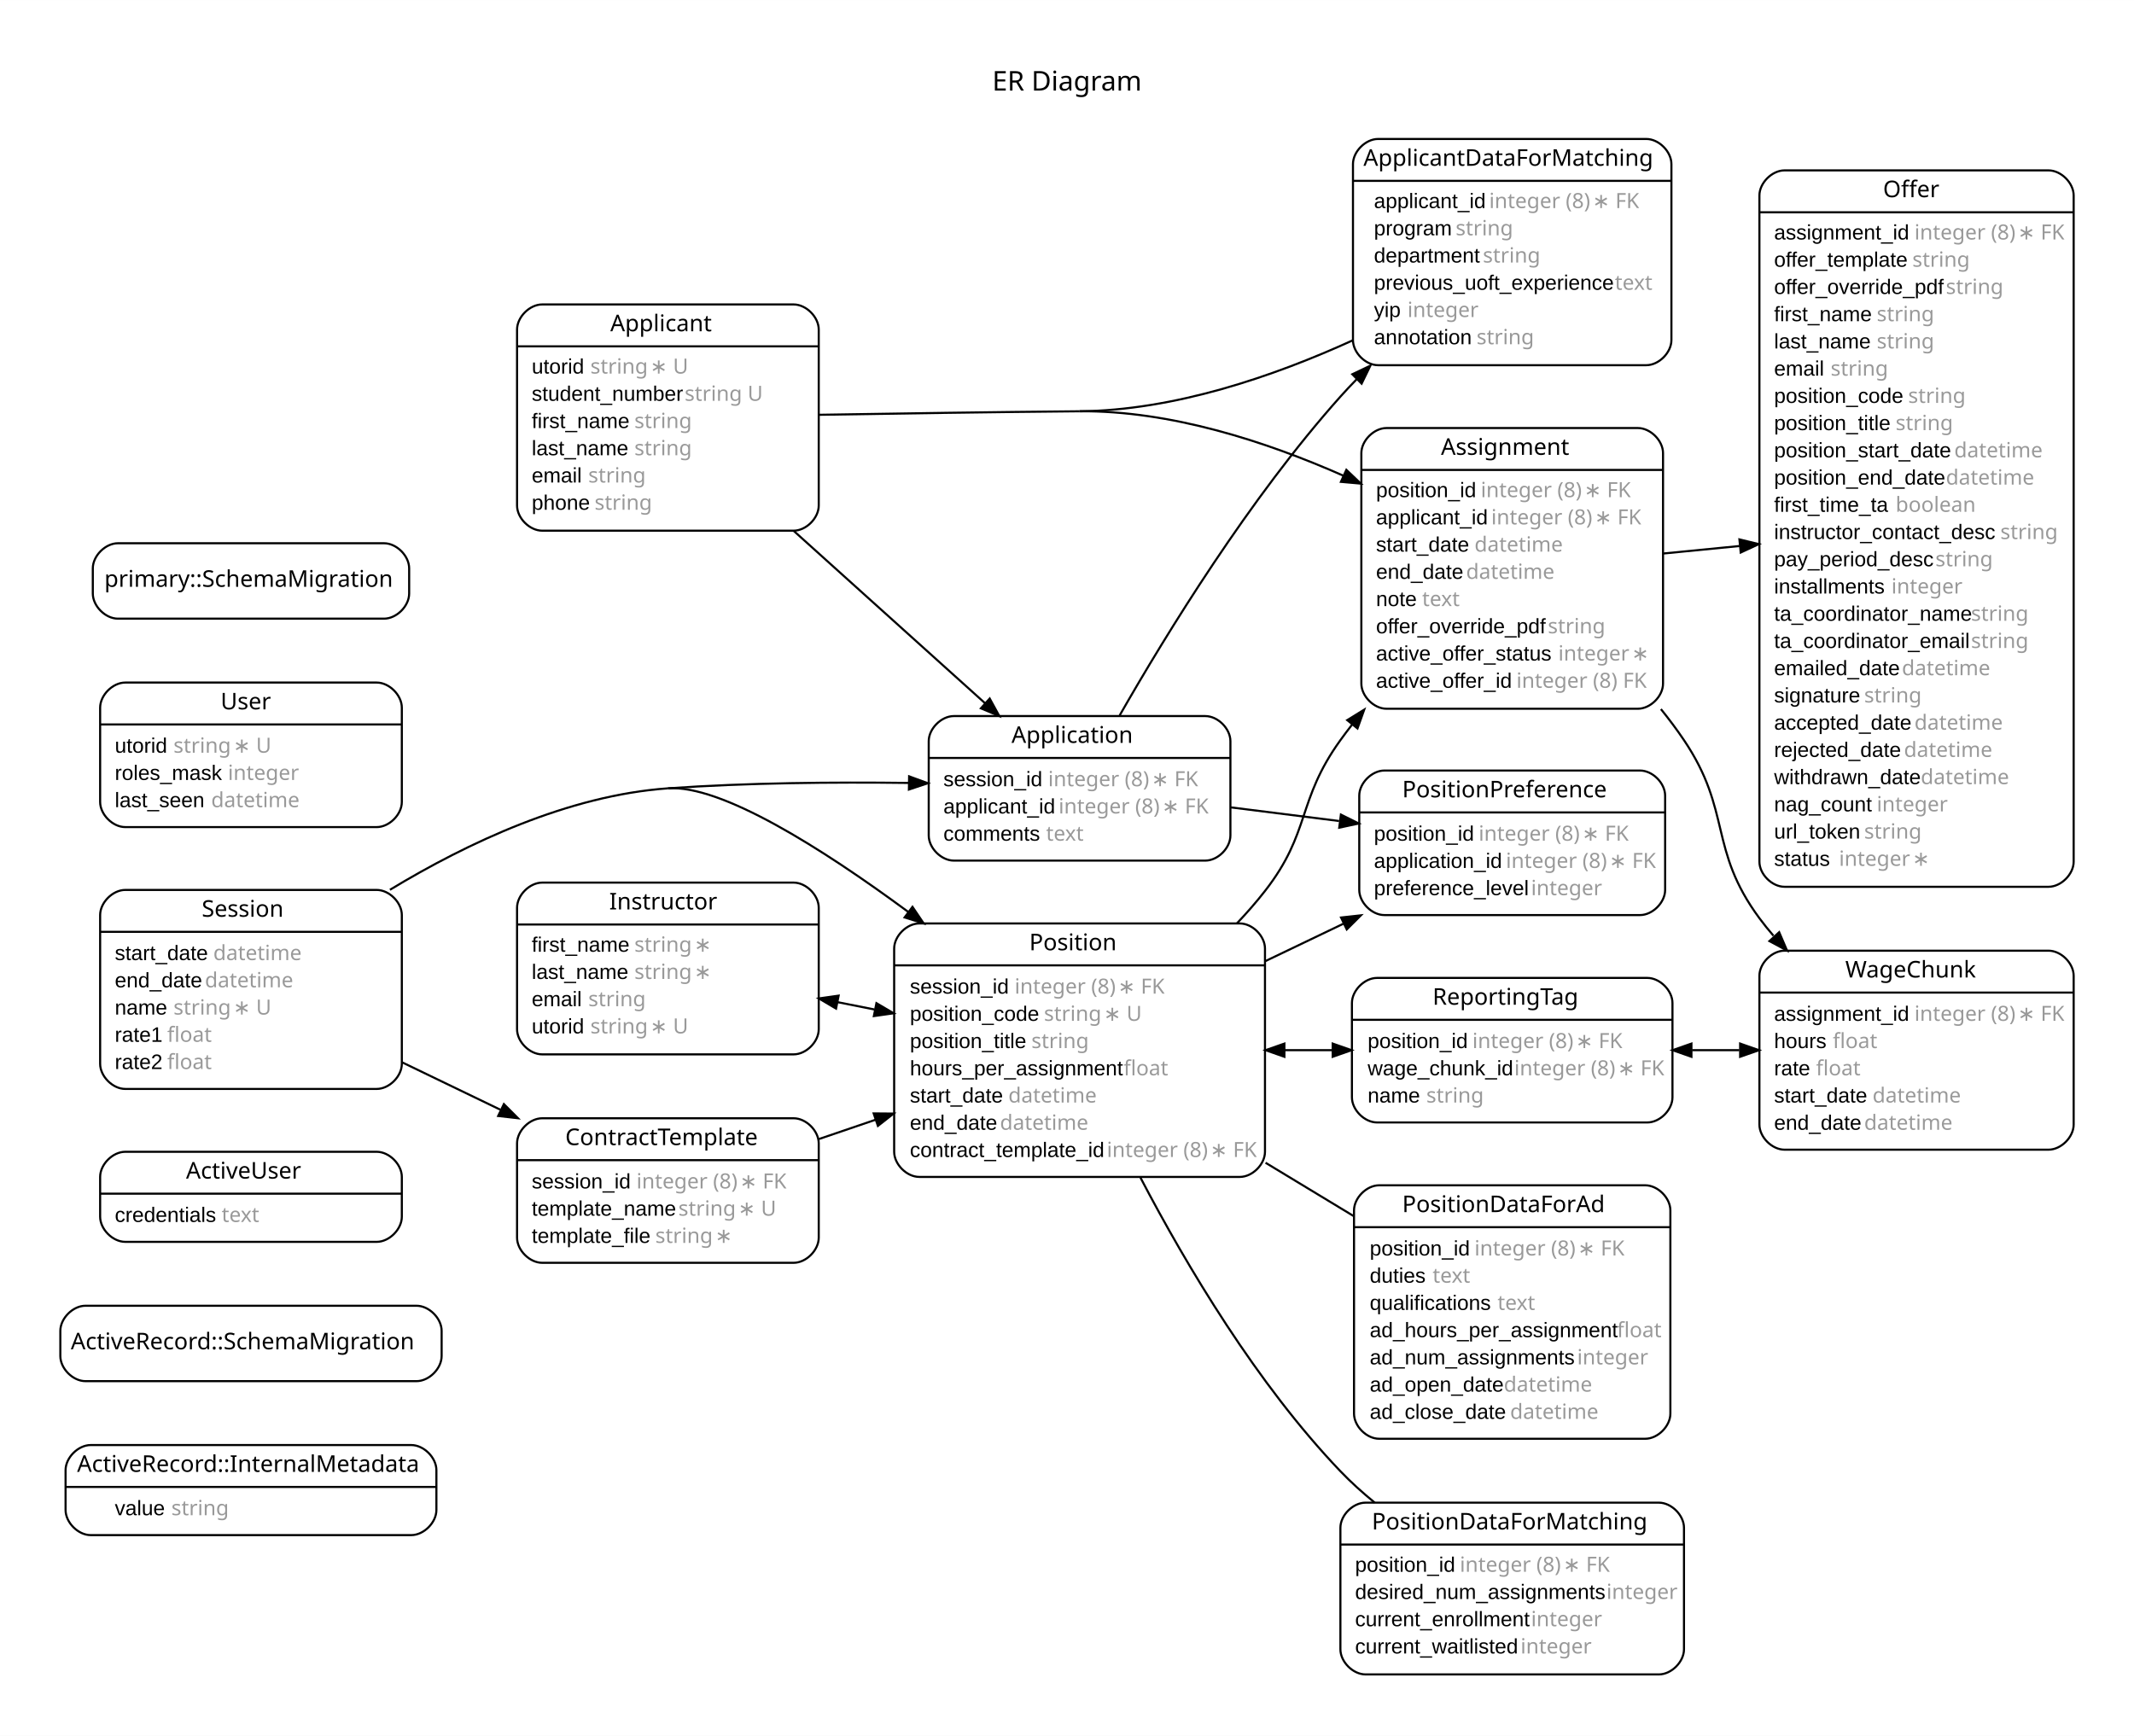
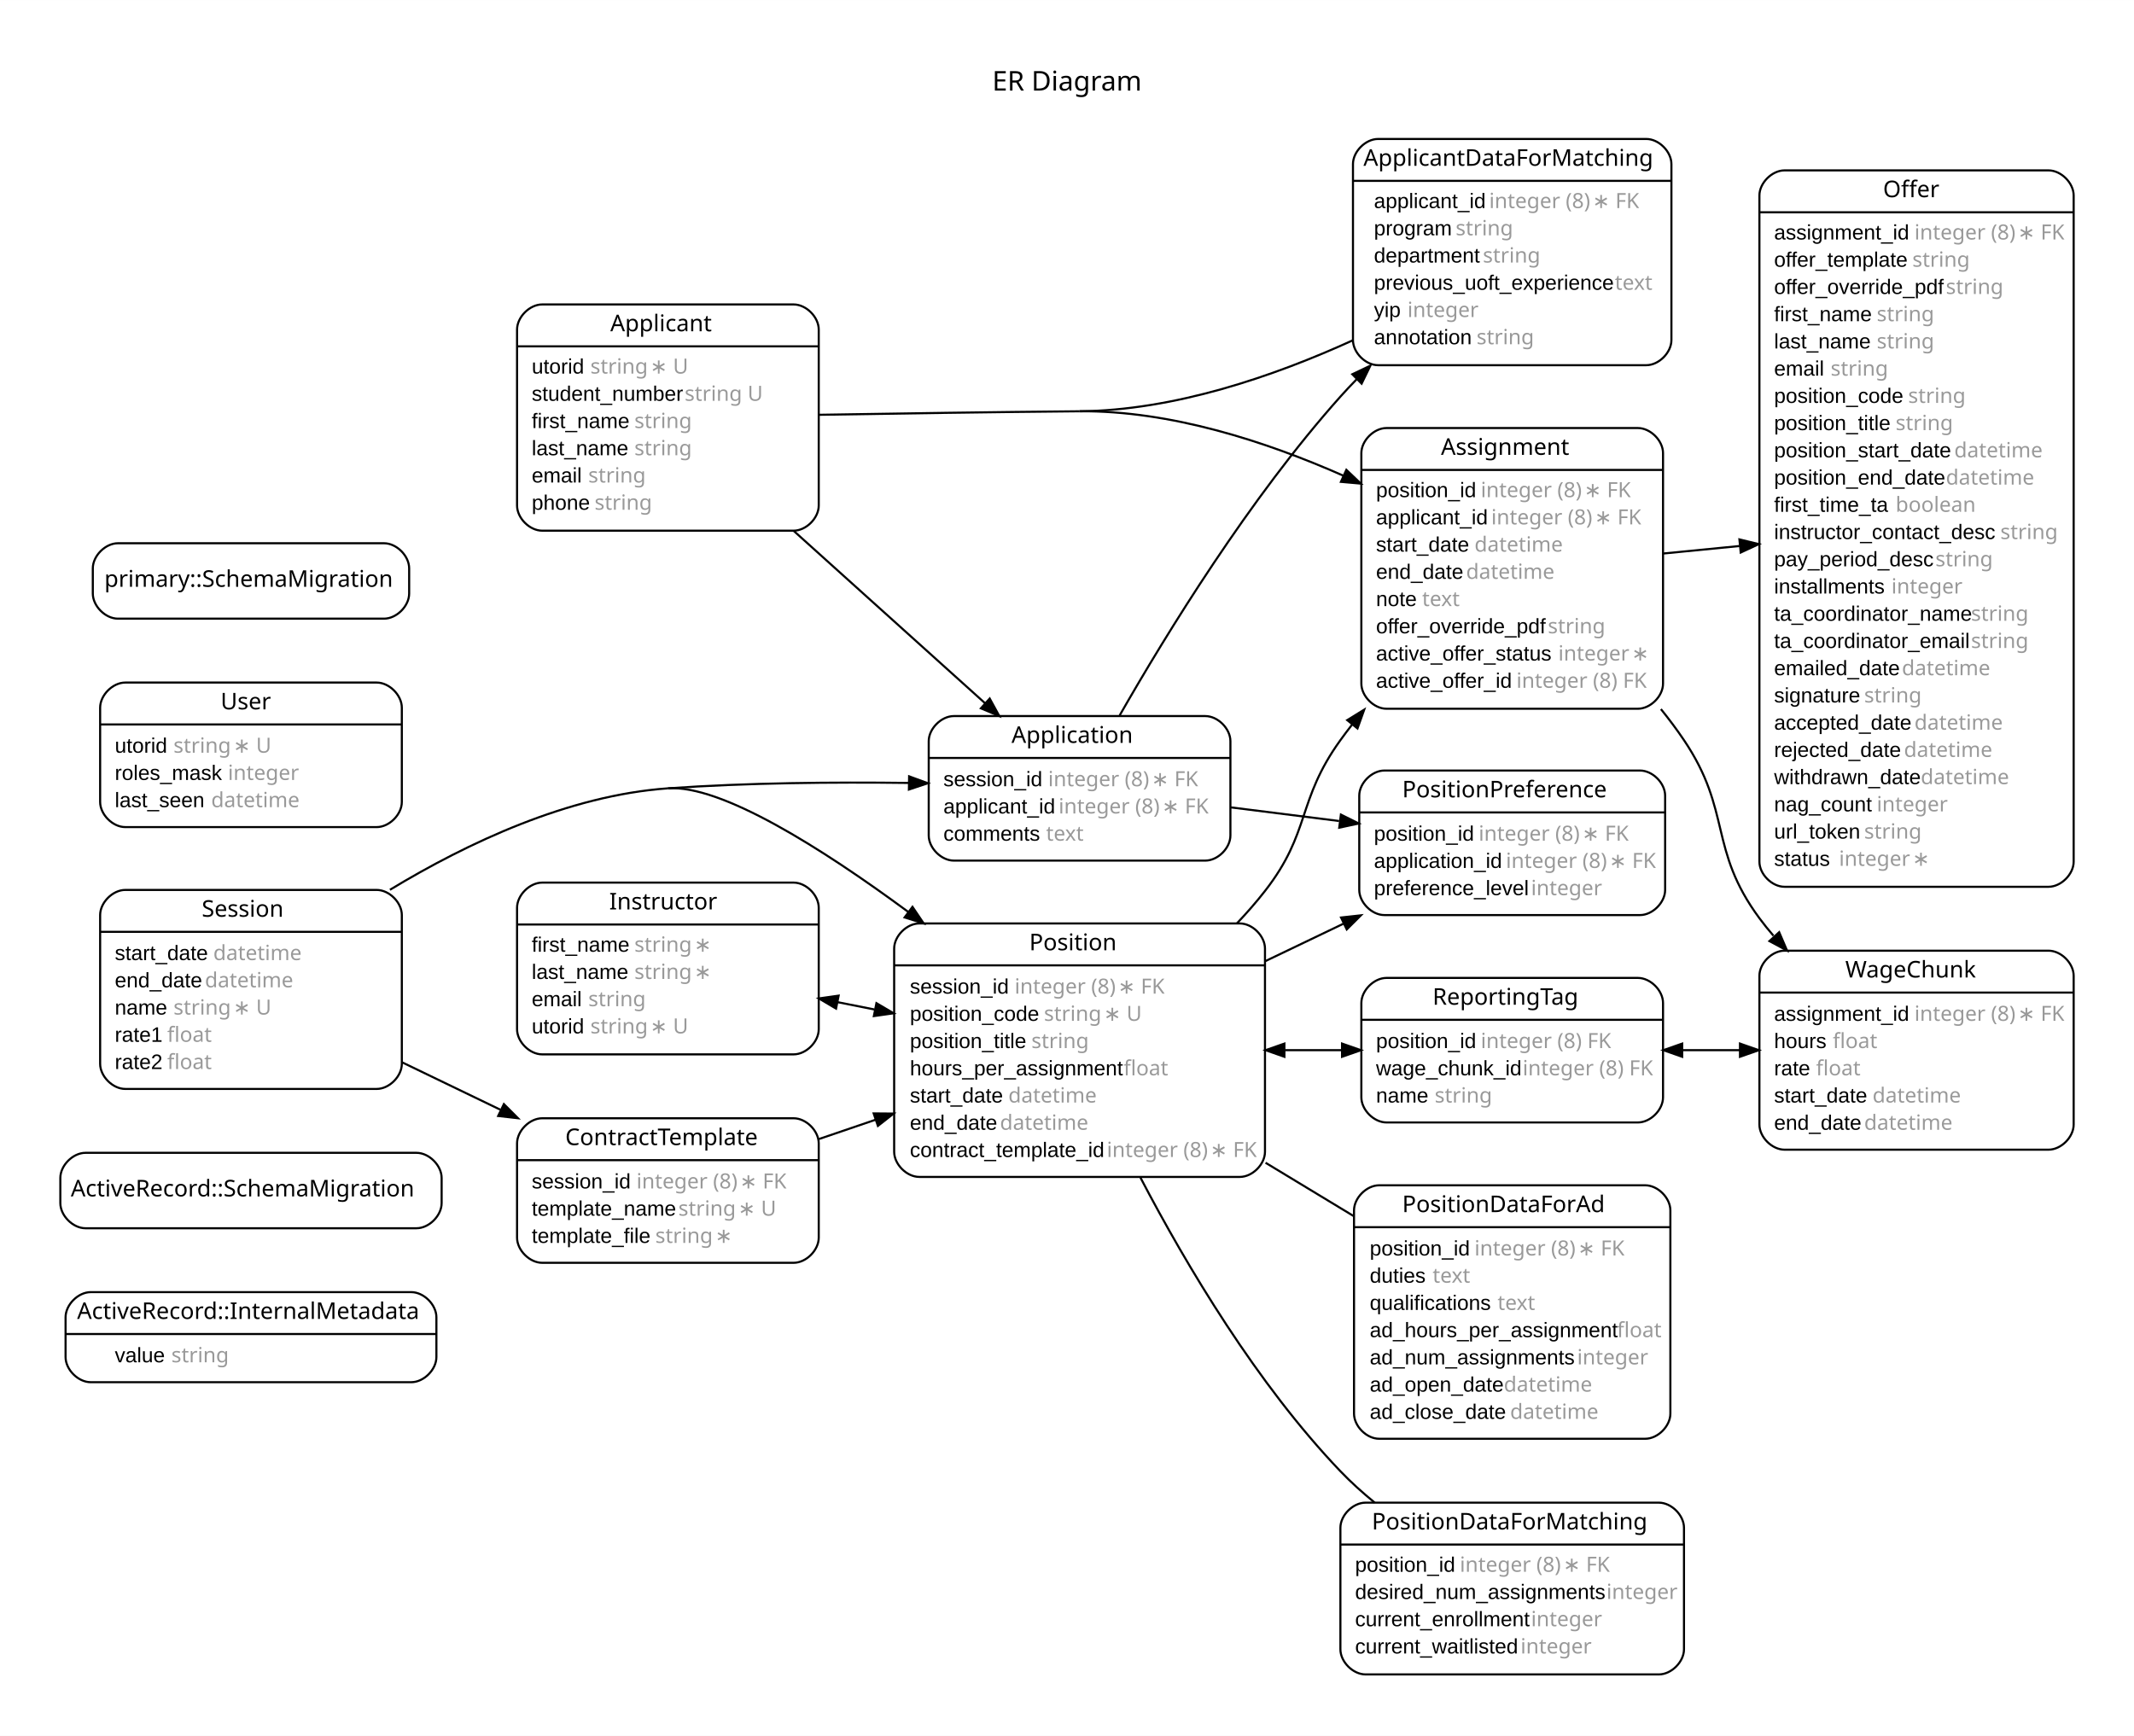
<svg xmlns="http://www.w3.org/2000/svg" width="1019pt" height="829pt" viewBox="0.00 0.00 1018.60 828.60">
  <g id="graph0" class="graph" transform="scale(1 1) rotate(0) translate(28.8 799.8)">
    <polygon fill="#ffffff" stroke="transparent" points="-28.8,28.8 -28.8,-799.8 989.8,-799.8 989.8,28.8 -28.8,28.8" />
    <text text-anchor="middle" x="480.5" y="-756.6" font-family="Arial Bold" font-size="13.00" fill="#000000">ER Diagram</text>
    <g id="node1" class="node">
-       <path fill="none" stroke="#000000" d="M14.5,-67C14.5,-67 167.5,-67 167.5,-67 173.5,-67 179.5,-73 179.5,-79 179.5,-79 179.5,-98 179.5,-98 179.5,-104 173.5,-110 167.5,-110 167.5,-110 14.5,-110 14.5,-110 8.5,-110 2.5,-104 2.5,-98 2.5,-98 2.5,-79 2.5,-79 2.5,-73 8.5,-67 14.5,-67" />
-       <text text-anchor="start" x="8" y="-97.2" font-family="Arial Bold" font-size="11.00" fill="#000000">ActiveRecord::InternalMetadata</text>
-       <polyline fill="none" stroke="#000000" points="2.5,-90 179.5,-90 " />
-       <text text-anchor="start" x="26" y="-76.5" font-family="Arial" font-size="10.00" fill="#000000">value </text>
-       <text text-anchor="start" x="53" y="-76.5" font-family="Arial Italic" font-size="10.00" fill="#999999">string</text>
+       <path fill="none" stroke="#000000" d="M14.5,-140C14.5,-140 167.5,-140 167.5,-140 173.5,-140 179.5,-146 179.5,-152 179.5,-152 179.5,-171 179.5,-171 179.5,-177 173.5,-183 167.5,-183 167.5,-183 14.5,-183 14.5,-183 8.5,-183 2.5,-177 2.5,-171 2.5,-171 2.5,-152 2.5,-152 2.5,-146 8.5,-140 14.5,-140" />
+       <text text-anchor="start" x="8" y="-170.2" font-family="Arial Bold" font-size="11.00" fill="#000000">ActiveRecord::InternalMetadata</text>
+       <polyline fill="none" stroke="#000000" points="2.5,-163 179.5,-163 " />
+       <text text-anchor="start" x="26" y="-149.5" font-family="Arial" font-size="10.00" fill="#000000">value </text>
+       <text text-anchor="start" x="53" y="-149.5" font-family="Arial Italic" font-size="10.00" fill="#999999">string</text>
    </g>
    <g id="node2" class="node">
-       <path fill="none" stroke="#000000" d="M12,-140.5C12,-140.5 170,-140.5 170,-140.5 176,-140.5 182,-146.5 182,-152.5 182,-152.5 182,-164.5 182,-164.5 182,-170.5 176,-176.5 170,-176.5 170,-176.5 12,-176.5 12,-176.5 6,-176.5 0,-170.5 0,-164.5 0,-164.5 0,-152.5 0,-152.5 0,-146.5 6,-140.5 12,-140.5" />
-       <text text-anchor="start" x="5" y="-155.7" font-family="Arial Bold" font-size="11.00" fill="#000000">ActiveRecord::SchemaMigration</text>
+       <path fill="none" stroke="#000000" d="M12,-213.5C12,-213.5 170,-213.5 170,-213.5 176,-213.5 182,-219.5 182,-225.5 182,-225.5 182,-237.5 182,-237.5 182,-243.5 176,-249.5 170,-249.5 170,-249.5 12,-249.5 12,-249.5 6,-249.5 0,-243.5 0,-237.5 0,-237.5 0,-225.5 0,-225.5 0,-219.5 6,-213.5 12,-213.5" />
+       <text text-anchor="start" x="5" y="-228.7" font-family="Arial Bold" font-size="11.00" fill="#000000">ActiveRecord::SchemaMigration</text>
    </g>
    <g id="node3" class="node">
-       <path fill="none" stroke="#000000" d="M31,-207C31,-207 151,-207 151,-207 157,-207 163,-213 163,-219 163,-219 163,-238 163,-238 163,-244 157,-250 151,-250 151,-250 31,-250 31,-250 25,-250 19,-244 19,-238 19,-238 19,-219 19,-219 19,-213 25,-207 31,-207" />
-       <text text-anchor="start" x="60" y="-237.2" font-family="Arial Bold" font-size="11.00" fill="#000000">ActiveUser</text>
-       <polyline fill="none" stroke="#000000" points="19,-230 163,-230 " />
-       <text text-anchor="start" x="26" y="-216.5" font-family="Arial" font-size="10.00" fill="#000000">credentials </text>
-       <text text-anchor="start" x="77" y="-216.5" font-family="Arial Italic" font-size="10.00" fill="#999999">text</text>
-     </g>
-     <g id="node4" class="node">
      <path fill="none" stroke="#000000" d="M230,-546.5C230,-546.5 350,-546.5 350,-546.5 356,-546.5 362,-552.5 362,-558.5 362,-558.5 362,-642.5 362,-642.5 362,-648.5 356,-654.5 350,-654.5 350,-654.5 230,-654.5 230,-654.5 224,-654.5 218,-648.5 218,-642.5 218,-642.5 218,-558.5 218,-558.5 218,-552.5 224,-546.5 230,-546.5" />
      <text text-anchor="start" x="262.5" y="-641.7" font-family="Arial Bold" font-size="11.00" fill="#000000">Applicant</text>
      <polyline fill="none" stroke="#000000" points="218,-634.5 362,-634.5 " />
      <text text-anchor="start" x="225" y="-621.5" font-family="Arial" font-size="10.00" fill="#000000">utorid </text>
      <text text-anchor="start" x="253" y="-621.5" font-family="Arial Italic" font-size="10.00" fill="#999999">string ∗ U</text>
      <text text-anchor="start" x="225" y="-608.5" font-family="Arial" font-size="10.00" fill="#000000">student_number </text>
      <text text-anchor="start" x="298" y="-608.5" font-family="Arial Italic" font-size="10.00" fill="#999999">string U</text>
      <text text-anchor="start" x="225" y="-595.5" font-family="Arial" font-size="10.00" fill="#000000">first_name </text>
      <text text-anchor="start" x="274" y="-595.5" font-family="Arial Italic" font-size="10.00" fill="#999999">string</text>
      <text text-anchor="start" x="225" y="-582.5" font-family="Arial" font-size="10.00" fill="#000000">last_name </text>
      <text text-anchor="start" x="274" y="-582.5" font-family="Arial Italic" font-size="10.00" fill="#999999">string</text>
      <text text-anchor="start" x="225" y="-569.5" font-family="Arial" font-size="10.00" fill="#000000">email </text>
      <text text-anchor="start" x="252" y="-569.5" font-family="Arial Italic" font-size="10.00" fill="#999999">string</text>
      <text text-anchor="start" x="225" y="-556.5" font-family="Arial" font-size="10.00" fill="#000000">phone </text>
      <text text-anchor="start" x="255" y="-556.5" font-family="Arial Italic" font-size="10.00" fill="#999999">string</text>
    </g>
-     <g id="node5" class="node">
+     <g id="node4" class="node">
      <path fill="none" stroke="#000000" d="M629,-625.5C629,-625.5 757,-625.5 757,-625.5 763,-625.5 769,-631.5 769,-637.5 769,-637.5 769,-721.5 769,-721.5 769,-727.5 763,-733.5 757,-733.5 757,-733.5 629,-733.5 629,-733.5 623,-733.5 617,-727.5 617,-721.5 617,-721.5 617,-637.5 617,-637.5 617,-631.5 623,-625.5 629,-625.5" />
      <text text-anchor="start" x="622" y="-720.7" font-family="Arial Bold" font-size="11.00" fill="#000000">ApplicantDataForMatching</text>
      <polyline fill="none" stroke="#000000" points="617,-713.5 769,-713.5 " />
      <text text-anchor="start" x="627" y="-700.5" font-family="Arial" font-size="10.00" fill="#000000">applicant_id </text>
      <text text-anchor="start" x="682" y="-700.5" font-family="Arial Italic" font-size="10.00" fill="#999999">integer (8) ∗ FK</text>
      <text text-anchor="start" x="627" y="-687.5" font-family="Arial" font-size="10.00" fill="#000000">program </text>
      <text text-anchor="start" x="666" y="-687.5" font-family="Arial Italic" font-size="10.00" fill="#999999">string</text>
      <text text-anchor="start" x="627" y="-674.5" font-family="Arial" font-size="10.00" fill="#000000">department </text>
      <text text-anchor="start" x="679" y="-674.5" font-family="Arial Italic" font-size="10.00" fill="#999999">string</text>
      <text text-anchor="start" x="627" y="-661.5" font-family="Arial" font-size="10.00" fill="#000000">previous_uoft_experience </text>
      <text text-anchor="start" x="742" y="-661.5" font-family="Arial Italic" font-size="10.00" fill="#999999">text</text>
      <text text-anchor="start" x="627" y="-648.5" font-family="Arial" font-size="10.00" fill="#000000">yip </text>
      <text text-anchor="start" x="643" y="-648.5" font-family="Arial Italic" font-size="10.00" fill="#999999">integer</text>
      <text text-anchor="start" x="627" y="-635.5" font-family="Arial" font-size="10.00" fill="#000000">annotation </text>
      <text text-anchor="start" x="676" y="-635.5" font-family="Arial Italic" font-size="10.00" fill="#999999">string</text>
    </g>
    <g id="edge10" class="edge">
      <path fill="none" stroke="#000000" d="M486.5,-603.5C531.576,-603.899 578.971,-620.077 616.971,-637.404" />
    </g>
-     <g id="node6" class="node">
+     <g id="node5" class="node">
      <path fill="none" stroke="#000000" d="M426.5,-389C426.5,-389 546.5,-389 546.5,-389 552.5,-389 558.5,-395 558.5,-401 558.5,-401 558.5,-446 558.5,-446 558.5,-452 552.5,-458 546.5,-458 546.5,-458 426.5,-458 426.5,-458 420.5,-458 414.5,-452 414.5,-446 414.5,-446 414.5,-401 414.5,-401 414.5,-395 420.5,-389 426.5,-389" />
      <text text-anchor="start" x="454" y="-445.2" font-family="Arial Bold" font-size="11.00" fill="#000000">Application</text>
      <polyline fill="none" stroke="#000000" points="414.5,-438 558.5,-438 " />
      <text text-anchor="start" x="421.5" y="-424.5" font-family="Arial" font-size="10.00" fill="#000000">session_id </text>
      <text text-anchor="start" x="471.5" y="-424.5" font-family="Arial Italic" font-size="10.00" fill="#999999">integer (8) ∗ FK</text>
      <text text-anchor="start" x="421.5" y="-411.5" font-family="Arial" font-size="10.00" fill="#000000">applicant_id </text>
      <text text-anchor="start" x="476.5" y="-411.5" font-family="Arial Italic" font-size="10.00" fill="#999999">integer (8) ∗ FK</text>
      <text text-anchor="start" x="421.5" y="-398.5" font-family="Arial" font-size="10.00" fill="#000000">comments </text>
      <text text-anchor="start" x="470.5" y="-398.5" font-family="Arial Italic" font-size="10.00" fill="#999999">text</text>
    </g>
    <g id="edge19" class="edge">
      <path fill="none" stroke="#000000" d="M350.024,-546.432C379.47,-519.909 414.342,-488.497 441.466,-464.065" />
      <polygon fill="#000000" stroke="#000000" points="443.608,-466.375 448.187,-458.011 439.391,-461.694 443.608,-466.375" />
    </g>
-     <g id="node7" class="node">
+     <g id="node6" class="node">
      <path fill="none" stroke="#000000" d="M633,-461.5C633,-461.5 753,-461.5 753,-461.5 759,-461.5 765,-467.5 765,-473.5 765,-473.5 765,-583.5 765,-583.5 765,-589.5 759,-595.5 753,-595.5 753,-595.5 633,-595.5 633,-595.5 627,-595.5 621,-589.5 621,-583.5 621,-583.5 621,-473.5 621,-473.5 621,-467.5 627,-461.5 633,-461.5" />
      <text text-anchor="start" x="659" y="-582.7" font-family="Arial Bold" font-size="11.00" fill="#000000">Assignment</text>
      <polyline fill="none" stroke="#000000" points="621,-575.5 765,-575.5 " />
      <text text-anchor="start" x="628" y="-562.5" font-family="Arial" font-size="10.00" fill="#000000">position_id </text>
      <text text-anchor="start" x="678" y="-562.5" font-family="Arial Italic" font-size="10.00" fill="#999999">integer (8) ∗ FK</text>
      <text text-anchor="start" x="628" y="-549.5" font-family="Arial" font-size="10.00" fill="#000000">applicant_id </text>
      <text text-anchor="start" x="683" y="-549.5" font-family="Arial Italic" font-size="10.00" fill="#999999">integer (8) ∗ FK</text>
      <text text-anchor="start" x="628" y="-536.5" font-family="Arial" font-size="10.00" fill="#000000">start_date </text>
      <text text-anchor="start" x="675" y="-536.5" font-family="Arial Italic" font-size="10.00" fill="#999999">datetime</text>
      <text text-anchor="start" x="628" y="-523.5" font-family="Arial" font-size="10.00" fill="#000000">end_date </text>
      <text text-anchor="start" x="671" y="-523.5" font-family="Arial Italic" font-size="10.00" fill="#999999">datetime</text>
      <text text-anchor="start" x="628" y="-510.5" font-family="Arial" font-size="10.00" fill="#000000">note </text>
      <text text-anchor="start" x="650" y="-510.5" font-family="Arial Italic" font-size="10.00" fill="#999999">text</text>
      <text text-anchor="start" x="628" y="-497.5" font-family="Arial" font-size="10.00" fill="#000000">offer_override_pdf </text>
      <text text-anchor="start" x="710" y="-497.5" font-family="Arial Italic" font-size="10.00" fill="#999999">string</text>
      <text text-anchor="start" x="628" y="-484.5" font-family="Arial" font-size="10.00" fill="#000000">active_offer_status </text>
      <text text-anchor="start" x="715" y="-484.5" font-family="Arial Italic" font-size="10.00" fill="#999999">integer ∗</text>
      <text text-anchor="start" x="628" y="-471.5" font-family="Arial" font-size="10.00" fill="#000000">active_offer_id </text>
      <text text-anchor="start" x="695" y="-471.5" font-family="Arial Italic" font-size="10.00" fill="#999999">integer (8) FK</text>
    </g>
    <g id="edge17" class="edge">
      <path fill="none" stroke="#000000" d="M362.323,-601.826C399.443,-602.45 445.389,-603.136 486.5,-603.5" />
      <path fill="none" stroke="#000000" d="M486.5,-603.5C529.76,-603.883 575.222,-589.204 612.443,-572.735" />
      <polygon fill="#000000" stroke="#000000" points="613.846,-575.558 620.743,-568.973 611.245,-569.819 613.846,-575.558" />
    </g>
    <g id="edge11" class="edge">
      <path fill="none" stroke="#000000" d="M505.644,-458.333C528.078,-497.541 567.726,-562.08 611,-610.5 613.511,-613.309 616.137,-616.106 618.846,-618.874" />
      <polygon fill="#000000" stroke="#000000" points="616.69,-621.173 625.298,-625.275 621.127,-616.7 616.69,-621.173" />
    </g>
-     <g id="node14" class="node">
+     <g id="node13" class="node">
      <path fill="none" stroke="#000000" d="M632,-363C632,-363 754,-363 754,-363 760,-363 766,-369 766,-375 766,-375 766,-420 766,-420 766,-426 760,-432 754,-432 754,-432 632,-432 632,-432 626,-432 620,-426 620,-420 620,-420 620,-375 620,-375 620,-369 626,-363 632,-363" />
      <text text-anchor="start" x="640.5" y="-419.2" font-family="Arial Bold" font-size="11.00" fill="#000000">PositionPreference</text>
      <polyline fill="none" stroke="#000000" points="620,-412 766,-412 " />
      <text text-anchor="start" x="627" y="-398.5" font-family="Arial" font-size="10.00" fill="#000000">position_id </text>
      <text text-anchor="start" x="677" y="-398.5" font-family="Arial Italic" font-size="10.00" fill="#999999">integer (8) ∗ FK</text>
      <text text-anchor="start" x="627" y="-385.5" font-family="Arial" font-size="10.00" fill="#000000">application_id </text>
      <text text-anchor="start" x="690" y="-385.5" font-family="Arial Italic" font-size="10.00" fill="#999999">integer (8) ∗ FK</text>
      <text text-anchor="start" x="627" y="-372.5" font-family="Arial" font-size="10.00" fill="#000000">preference_level </text>
      <text text-anchor="start" x="702" y="-372.5" font-family="Arial Italic" font-size="10.00" fill="#999999">integer</text>
    </g>
    <g id="edge15" class="edge">
      <path fill="none" stroke="#000000" d="M558.724,-414.406C575.406,-412.306 593.28,-410.055 610.369,-407.904" />
      <polygon fill="#000000" stroke="#000000" points="611.233,-410.97 619.769,-406.72 610.446,-404.719 611.233,-410.97" />
    </g>
-     <g id="node10" class="node">
+     <g id="node9" class="node">
      <path fill="none" stroke="#000000" d="M823,-376.5C823,-376.5 949,-376.5 949,-376.5 955,-376.5 961,-382.5 961,-388.5 961,-388.5 961,-706.5 961,-706.5 961,-712.5 955,-718.5 949,-718.5 949,-718.5 823,-718.5 823,-718.5 817,-718.5 811,-712.5 811,-706.5 811,-706.5 811,-388.5 811,-388.5 811,-382.5 817,-376.5 823,-376.5" />
      <text text-anchor="start" x="870" y="-705.7" font-family="Arial Bold" font-size="11.00" fill="#000000">Offer</text>
      <polyline fill="none" stroke="#000000" points="811,-698.5 961,-698.5 " />
      <text text-anchor="start" x="818" y="-685.5" font-family="Arial" font-size="10.00" fill="#000000">assignment_id </text>
      <text text-anchor="start" x="885" y="-685.5" font-family="Arial Italic" font-size="10.00" fill="#999999">integer (8) ∗ FK</text>
      <text text-anchor="start" x="818" y="-672.5" font-family="Arial" font-size="10.00" fill="#000000">offer_template </text>
      <text text-anchor="start" x="884" y="-672.5" font-family="Arial Italic" font-size="10.00" fill="#999999">string</text>
      <text text-anchor="start" x="818" y="-659.5" font-family="Arial" font-size="10.00" fill="#000000">offer_override_pdf </text>
      <text text-anchor="start" x="900" y="-659.5" font-family="Arial Italic" font-size="10.00" fill="#999999">string</text>
      <text text-anchor="start" x="818" y="-646.5" font-family="Arial" font-size="10.00" fill="#000000">first_name </text>
      <text text-anchor="start" x="867" y="-646.5" font-family="Arial Italic" font-size="10.00" fill="#999999">string</text>
      <text text-anchor="start" x="818" y="-633.5" font-family="Arial" font-size="10.00" fill="#000000">last_name </text>
      <text text-anchor="start" x="867" y="-633.5" font-family="Arial Italic" font-size="10.00" fill="#999999">string</text>
      <text text-anchor="start" x="818" y="-620.5" font-family="Arial" font-size="10.00" fill="#000000">email </text>
      <text text-anchor="start" x="845" y="-620.5" font-family="Arial Italic" font-size="10.00" fill="#999999">string</text>
      <text text-anchor="start" x="818" y="-607.5" font-family="Arial" font-size="10.00" fill="#000000">position_code </text>
      <text text-anchor="start" x="882" y="-607.5" font-family="Arial Italic" font-size="10.00" fill="#999999">string</text>
      <text text-anchor="start" x="818" y="-594.5" font-family="Arial" font-size="10.00" fill="#000000">position_title </text>
      <text text-anchor="start" x="876" y="-594.5" font-family="Arial Italic" font-size="10.00" fill="#999999">string</text>
      <text text-anchor="start" x="818" y="-581.5" font-family="Arial" font-size="10.00" fill="#000000">position_start_date </text>
      <text text-anchor="start" x="904" y="-581.5" font-family="Arial Italic" font-size="10.00" fill="#999999">datetime</text>
      <text text-anchor="start" x="818" y="-568.5" font-family="Arial" font-size="10.00" fill="#000000">position_end_date </text>
      <text text-anchor="start" x="900" y="-568.5" font-family="Arial Italic" font-size="10.00" fill="#999999">datetime</text>
      <text text-anchor="start" x="818" y="-555.5" font-family="Arial" font-size="10.00" fill="#000000">first_time_ta </text>
      <text text-anchor="start" x="876" y="-555.5" font-family="Arial Italic" font-size="10.00" fill="#999999">boolean</text>
      <text text-anchor="start" x="818" y="-542.5" font-family="Arial" font-size="10.00" fill="#000000">instructor_contact_desc </text>
      <text text-anchor="start" x="926" y="-542.5" font-family="Arial Italic" font-size="10.00" fill="#999999">string</text>
      <text text-anchor="start" x="818" y="-529.5" font-family="Arial" font-size="10.00" fill="#000000">pay_period_desc </text>
      <text text-anchor="start" x="895" y="-529.5" font-family="Arial Italic" font-size="10.00" fill="#999999">string</text>
      <text text-anchor="start" x="818" y="-516.5" font-family="Arial" font-size="10.00" fill="#000000">installments </text>
      <text text-anchor="start" x="874" y="-516.5" font-family="Arial Italic" font-size="10.00" fill="#999999">integer</text>
      <text text-anchor="start" x="818" y="-503.5" font-family="Arial" font-size="10.00" fill="#000000">ta_coordinator_name </text>
      <text text-anchor="start" x="912" y="-503.5" font-family="Arial Italic" font-size="10.00" fill="#999999">string</text>
      <text text-anchor="start" x="818" y="-490.5" font-family="Arial" font-size="10.00" fill="#000000">ta_coordinator_email </text>
      <text text-anchor="start" x="912" y="-490.5" font-family="Arial Italic" font-size="10.00" fill="#999999">string</text>
      <text text-anchor="start" x="818" y="-477.5" font-family="Arial" font-size="10.00" fill="#000000">emailed_date </text>
      <text text-anchor="start" x="879" y="-477.5" font-family="Arial Italic" font-size="10.00" fill="#999999">datetime</text>
      <text text-anchor="start" x="818" y="-464.5" font-family="Arial" font-size="10.00" fill="#000000">signature </text>
      <text text-anchor="start" x="861" y="-464.5" font-family="Arial Italic" font-size="10.00" fill="#999999">string</text>
      <text text-anchor="start" x="818" y="-451.5" font-family="Arial" font-size="10.00" fill="#000000">accepted_date </text>
      <text text-anchor="start" x="885" y="-451.5" font-family="Arial Italic" font-size="10.00" fill="#999999">datetime</text>
      <text text-anchor="start" x="818" y="-438.5" font-family="Arial" font-size="10.00" fill="#000000">rejected_date </text>
      <text text-anchor="start" x="880" y="-438.5" font-family="Arial Italic" font-size="10.00" fill="#999999">datetime</text>
      <text text-anchor="start" x="818" y="-425.5" font-family="Arial" font-size="10.00" fill="#000000">withdrawn_date </text>
      <text text-anchor="start" x="888" y="-425.5" font-family="Arial Italic" font-size="10.00" fill="#999999">datetime</text>
      <text text-anchor="start" x="818" y="-412.5" font-family="Arial" font-size="10.00" fill="#000000">nag_count </text>
      <text text-anchor="start" x="867" y="-412.5" font-family="Arial Italic" font-size="10.00" fill="#999999">integer</text>
      <text text-anchor="start" x="818" y="-399.5" font-family="Arial" font-size="10.00" fill="#000000">url_token </text>
      <text text-anchor="start" x="861" y="-399.5" font-family="Arial Italic" font-size="10.00" fill="#999999">string</text>
      <text text-anchor="start" x="818" y="-386.5" font-family="Arial" font-size="10.00" fill="#000000">status </text>
      <text text-anchor="start" x="849" y="-386.5" font-family="Arial Italic" font-size="10.00" fill="#999999">integer ∗</text>
    </g>
    <g id="edge12" class="edge">
      <path fill="none" stroke="#000000" d="M765.14,-535.602C777,-536.769 789.385,-537.989 801.512,-539.183" />
      <polygon fill="#000000" stroke="#000000" points="801.458,-542.342 810.723,-540.089 802.075,-536.073 801.458,-542.342" />
    </g>
-     <g id="node18" class="node">
+     <g id="node17" class="node">
      <path fill="none" stroke="#000000" d="M823,-251C823,-251 949,-251 949,-251 955,-251 961,-257 961,-263 961,-263 961,-334 961,-334 961,-340 955,-346 949,-346 949,-346 823,-346 823,-346 817,-346 811,-340 811,-334 811,-334 811,-263 811,-263 811,-257 817,-251 823,-251" />
      <text text-anchor="start" x="852" y="-333.2" font-family="Arial Bold" font-size="11.00" fill="#000000">WageChunk</text>
      <polyline fill="none" stroke="#000000" points="811,-326 961,-326 " />
      <text text-anchor="start" x="818" y="-312.5" font-family="Arial" font-size="10.00" fill="#000000">assignment_id </text>
      <text text-anchor="start" x="885" y="-312.5" font-family="Arial Italic" font-size="10.00" fill="#999999">integer (8) ∗ FK</text>
      <text text-anchor="start" x="818" y="-299.5" font-family="Arial" font-size="10.00" fill="#000000">hours </text>
      <text text-anchor="start" x="846" y="-299.5" font-family="Arial Italic" font-size="10.00" fill="#999999">float</text>
      <text text-anchor="start" x="818" y="-286.5" font-family="Arial" font-size="10.00" fill="#000000">rate </text>
      <text text-anchor="start" x="838" y="-286.5" font-family="Arial Italic" font-size="10.00" fill="#999999">float</text>
      <text text-anchor="start" x="818" y="-273.5" font-family="Arial" font-size="10.00" fill="#000000">start_date </text>
      <text text-anchor="start" x="865" y="-273.5" font-family="Arial Italic" font-size="10.00" fill="#999999">datetime</text>
      <text text-anchor="start" x="818" y="-260.5" font-family="Arial" font-size="10.00" fill="#000000">end_date </text>
      <text text-anchor="start" x="861" y="-260.5" font-family="Arial Italic" font-size="10.00" fill="#999999">datetime</text>
    </g>
    <g id="edge16" class="edge">
      <path fill="none" stroke="#000000" d="M763.994,-461.325C767.914,-456.469 771.625,-451.509 775,-446.5 797.928,-412.478 786.619,-394.495 811,-361.5 813.094,-358.666 815.34,-355.879 817.7,-353.148" />
      <polygon fill="#000000" stroke="#000000" points="820.434,-354.827 824.187,-346.062 815.787,-350.573 820.434,-354.827" />
    </g>
-     <g id="node8" class="node">
+     <g id="node7" class="node">
      <path fill="none" stroke="#000000" d="M230,-197C230,-197 350,-197 350,-197 356,-197 362,-203 362,-209 362,-209 362,-254 362,-254 362,-260 356,-266 350,-266 350,-266 230,-266 230,-266 224,-266 218,-260 218,-254 218,-254 218,-209 218,-209 218,-203 224,-197 230,-197" />
      <text text-anchor="start" x="241" y="-253.2" font-family="Arial Bold" font-size="11.00" fill="#000000">ContractTemplate</text>
      <polyline fill="none" stroke="#000000" points="218,-246 362,-246 " />
      <text text-anchor="start" x="225" y="-232.5" font-family="Arial" font-size="10.00" fill="#000000">session_id </text>
      <text text-anchor="start" x="275" y="-232.5" font-family="Arial Italic" font-size="10.00" fill="#999999">integer (8) ∗ FK</text>
      <text text-anchor="start" x="225" y="-219.5" font-family="Arial" font-size="10.00" fill="#000000">template_name </text>
      <text text-anchor="start" x="295" y="-219.5" font-family="Arial Italic" font-size="10.00" fill="#999999">string ∗ U</text>
      <text text-anchor="start" x="225" y="-206.5" font-family="Arial" font-size="10.00" fill="#000000">template_file </text>
      <text text-anchor="start" x="284" y="-206.5" font-family="Arial Italic" font-size="10.00" fill="#999999">string ∗</text>
    </g>
-     <g id="node11" class="node">
+     <g id="node10" class="node">
      <path fill="none" stroke="#000000" d="M410,-238C410,-238 563,-238 563,-238 569,-238 575,-244 575,-250 575,-250 575,-347 575,-347 575,-353 569,-359 563,-359 563,-359 410,-359 410,-359 404,-359 398,-353 398,-347 398,-347 398,-250 398,-250 398,-244 404,-238 410,-238" />
      <text text-anchor="start" x="462.5" y="-346.2" font-family="Arial Bold" font-size="11.00" fill="#000000">Position</text>
      <polyline fill="none" stroke="#000000" points="398,-339 575,-339 " />
      <text text-anchor="start" x="405.5" y="-325.5" font-family="Arial" font-size="10.00" fill="#000000">session_id </text>
      <text text-anchor="start" x="455.5" y="-325.5" font-family="Arial Italic" font-size="10.00" fill="#999999">integer (8) ∗ FK</text>
      <text text-anchor="start" x="405.5" y="-312.5" font-family="Arial" font-size="10.00" fill="#000000">position_code </text>
      <text text-anchor="start" x="469.5" y="-312.5" font-family="Arial Italic" font-size="10.00" fill="#999999">string ∗ U</text>
      <text text-anchor="start" x="405.5" y="-299.5" font-family="Arial" font-size="10.00" fill="#000000">position_title </text>
      <text text-anchor="start" x="463.5" y="-299.5" font-family="Arial Italic" font-size="10.00" fill="#999999">string</text>
      <text text-anchor="start" x="405.5" y="-286.5" font-family="Arial" font-size="10.00" fill="#000000">hours_per_assignment </text>
      <text text-anchor="start" x="507.5" y="-286.5" font-family="Arial Italic" font-size="10.00" fill="#999999">float</text>
      <text text-anchor="start" x="405.5" y="-273.5" font-family="Arial" font-size="10.00" fill="#000000">start_date </text>
      <text text-anchor="start" x="452.5" y="-273.5" font-family="Arial Italic" font-size="10.00" fill="#999999">datetime</text>
      <text text-anchor="start" x="405.5" y="-260.5" font-family="Arial" font-size="10.00" fill="#000000">end_date </text>
      <text text-anchor="start" x="448.5" y="-260.5" font-family="Arial Italic" font-size="10.00" fill="#999999">datetime</text>
      <text text-anchor="start" x="405.5" y="-247.5" font-family="Arial" font-size="10.00" fill="#000000">contract_template_id </text>
      <text text-anchor="start" x="499.5" y="-247.5" font-family="Arial Italic" font-size="10.00" fill="#999999">integer (8) ∗ FK</text>
    </g>
    <g id="edge9" class="edge">
      <path fill="none" stroke="#000000" d="M362.054,-256.068C370.852,-259.068 379.953,-262.171 389.045,-265.271" />
      <polygon fill="#000000" stroke="#000000" points="388.214,-268.316 397.749,-268.239 390.247,-262.353 388.214,-268.316" />
    </g>
-     <g id="node9" class="node">
+     <g id="node8" class="node">
      <path fill="none" stroke="#000000" d="M230,-296.5C230,-296.5 350,-296.5 350,-296.5 356,-296.5 362,-302.5 362,-308.5 362,-308.5 362,-366.5 362,-366.5 362,-372.5 356,-378.5 350,-378.5 350,-378.5 230,-378.5 230,-378.5 224,-378.5 218,-372.5 218,-366.5 218,-366.5 218,-308.5 218,-308.5 218,-302.5 224,-296.5 230,-296.5" />
      <text text-anchor="start" x="262" y="-365.7" font-family="Arial Bold" font-size="11.00" fill="#000000">Instructor</text>
      <polyline fill="none" stroke="#000000" points="218,-358.5 362,-358.5 " />
      <text text-anchor="start" x="225" y="-345.5" font-family="Arial" font-size="10.00" fill="#000000">first_name </text>
      <text text-anchor="start" x="274" y="-345.5" font-family="Arial Italic" font-size="10.00" fill="#999999">string ∗</text>
      <text text-anchor="start" x="225" y="-332.5" font-family="Arial" font-size="10.00" fill="#000000">last_name </text>
      <text text-anchor="start" x="274" y="-332.5" font-family="Arial Italic" font-size="10.00" fill="#999999">string ∗</text>
      <text text-anchor="start" x="225" y="-319.5" font-family="Arial" font-size="10.00" fill="#000000">email </text>
      <text text-anchor="start" x="252" y="-319.5" font-family="Arial Italic" font-size="10.00" fill="#999999">string</text>
      <text text-anchor="start" x="225" y="-306.5" font-family="Arial" font-size="10.00" fill="#000000">utorid </text>
      <text text-anchor="start" x="253" y="-306.5" font-family="Arial Italic" font-size="10.00" fill="#999999">string ∗ U</text>
    </g>
    <g id="edge1" class="edge">
      <path fill="none" stroke="#000000" d="M371.126,-321.399C376.89,-320.255 382.736,-319.094 388.579,-317.935" />
      <polygon fill="#000000" stroke="#000000" points="370.268,-318.357 362.054,-323.199 371.495,-324.537 370.268,-318.357" />
      <polygon fill="#000000" stroke="#000000" points="389.534,-320.957 397.749,-316.115 388.308,-314.777 389.534,-320.957" />
    </g>
    <g id="edge3" class="edge">
      <path fill="none" stroke="#000000" d="M561.61,-359.041C566.368,-364.056 570.889,-369.23 575,-374.5 597.005,-402.71 590.081,-417.476 611,-446.5 612.766,-448.95 614.606,-451.394 616.506,-453.825" />
      <polygon fill="#000000" stroke="#000000" points="614.26,-456.057 622.371,-461.07 619.157,-452.093 614.26,-456.057" />
    </g>
-     <g id="node12" class="node">
+     <g id="node11" class="node">
      <path fill="none" stroke="#000000" d="M629.5,-113C629.5,-113 756.5,-113 756.5,-113 762.5,-113 768.5,-119 768.5,-125 768.5,-125 768.5,-222 768.5,-222 768.5,-228 762.5,-234 756.5,-234 756.5,-234 629.5,-234 629.5,-234 623.5,-234 617.5,-228 617.5,-222 617.5,-222 617.5,-125 617.5,-125 617.5,-119 623.5,-113 629.5,-113" />
      <text text-anchor="start" x="640.5" y="-221.2" font-family="Arial Bold" font-size="11.00" fill="#000000">PositionDataForAd</text>
      <polyline fill="none" stroke="#000000" points="617.5,-214 768.5,-214 " />
      <text text-anchor="start" x="625" y="-200.5" font-family="Arial" font-size="10.00" fill="#000000">position_id </text>
      <text text-anchor="start" x="675" y="-200.5" font-family="Arial Italic" font-size="10.00" fill="#999999">integer (8) ∗ FK</text>
      <text text-anchor="start" x="625" y="-187.5" font-family="Arial" font-size="10.00" fill="#000000">duties </text>
      <text text-anchor="start" x="655" y="-187.5" font-family="Arial Italic" font-size="10.00" fill="#999999">text</text>
      <text text-anchor="start" x="625" y="-174.5" font-family="Arial" font-size="10.00" fill="#000000">qualifications </text>
      <text text-anchor="start" x="686" y="-174.5" font-family="Arial Italic" font-size="10.00" fill="#999999">text</text>
      <text text-anchor="start" x="625" y="-161.5" font-family="Arial" font-size="10.00" fill="#000000">ad_hours_per_assignment </text>
      <text text-anchor="start" x="743" y="-161.5" font-family="Arial Italic" font-size="10.00" fill="#999999">float</text>
      <text text-anchor="start" x="625" y="-148.5" font-family="Arial" font-size="10.00" fill="#000000">ad_num_assignments </text>
      <text text-anchor="start" x="724" y="-148.5" font-family="Arial Italic" font-size="10.00" fill="#999999">integer</text>
      <text text-anchor="start" x="625" y="-135.5" font-family="Arial" font-size="10.00" fill="#000000">ad_open_date </text>
      <text text-anchor="start" x="689" y="-135.5" font-family="Arial Italic" font-size="10.00" fill="#999999">datetime</text>
      <text text-anchor="start" x="625" y="-122.5" font-family="Arial" font-size="10.00" fill="#000000">ad_close_date </text>
      <text text-anchor="start" x="692" y="-122.5" font-family="Arial Italic" font-size="10.00" fill="#999999">datetime</text>
    </g>
    <g id="edge6" class="edge">
      <path fill="none" stroke="#000000" d="M575.273,-244.763C589.265,-236.293 603.619,-227.605 617.28,-219.336" />
    </g>
-     <g id="node13" class="node">
+     <g id="node12" class="node">
      <path fill="none" stroke="#000000" d="M623,-.5C623,-.5 763,-.5 763,-.5 769,-.5 775,-6.5 775,-12.5 775,-12.5 775,-70.5 775,-70.5 775,-76.5 769,-82.5 763,-82.5 763,-82.5 623,-82.5 623,-82.5 617,-82.5 611,-76.5 611,-70.5 611,-70.5 611,-12.5 611,-12.5 611,-6.5 617,-.5 623,-.5" />
      <text text-anchor="start" x="626" y="-69.7" font-family="Arial Bold" font-size="11.00" fill="#000000">PositionDataForMatching</text>
      <polyline fill="none" stroke="#000000" points="611,-62.5 775,-62.5 " />
      <text text-anchor="start" x="618" y="-49.5" font-family="Arial" font-size="10.00" fill="#000000">position_id </text>
      <text text-anchor="start" x="668" y="-49.5" font-family="Arial Italic" font-size="10.00" fill="#999999">integer (8) ∗ FK</text>
      <text text-anchor="start" x="618" y="-36.5" font-family="Arial" font-size="10.00" fill="#000000">desired_num_assignments </text>
      <text text-anchor="start" x="738" y="-36.5" font-family="Arial Italic" font-size="10.00" fill="#999999">integer</text>
      <text text-anchor="start" x="618" y="-23.5" font-family="Arial" font-size="10.00" fill="#000000">current_enrollment </text>
      <text text-anchor="start" x="702" y="-23.5" font-family="Arial Italic" font-size="10.00" fill="#999999">integer</text>
      <text text-anchor="start" x="618" y="-10.5" font-family="Arial" font-size="10.00" fill="#000000">current_waitlisted </text>
      <text text-anchor="start" x="697" y="-10.5" font-family="Arial Italic" font-size="10.00" fill="#999999">integer</text>
    </g>
    <g id="edge7" class="edge">
      <path fill="none" stroke="#000000" d="M515.556,-237.673C537.77,-195.251 571.281,-139.031 611,-97.5 616.004,-92.267 621.574,-87.244 627.388,-82.503" />
    </g>
    <g id="edge4" class="edge">
      <path fill="none" stroke="#000000" d="M575.273,-341.06C587.619,-346.978 600.246,-353.032 612.43,-358.873" />
      <polygon fill="#000000" stroke="#000000" points="611.308,-361.829 620.785,-362.879 614.032,-356.148 611.308,-361.829" />
    </g>
+     <g id="node14" class="node">
+       <path fill="none" stroke="#000000" d="M633,-264C633,-264 753,-264 753,-264 759,-264 765,-270 765,-276 765,-276 765,-321 765,-321 765,-327 759,-333 753,-333 753,-333 633,-333 633,-333 627,-333 621,-327 621,-321 621,-321 621,-276 621,-276 621,-270 627,-264 633,-264" />
+       <text text-anchor="start" x="655" y="-320.2" font-family="Arial Bold" font-size="11.00" fill="#000000">ReportingTag</text>
+       <polyline fill="none" stroke="#000000" points="621,-313 765,-313 " />
+       <text text-anchor="start" x="628" y="-299.5" font-family="Arial" font-size="10.00" fill="#000000">position_id </text>
+       <text text-anchor="start" x="678" y="-299.5" font-family="Arial Italic" font-size="10.00" fill="#999999">integer (8) FK</text>
+       <text text-anchor="start" x="628" y="-286.5" font-family="Arial" font-size="10.00" fill="#000000">wage_chunk_id </text>
+       <text text-anchor="start" x="698" y="-286.5" font-family="Arial Italic" font-size="10.00" fill="#999999">integer (8) FK</text>
+       <text text-anchor="start" x="628" y="-273.5" font-family="Arial" font-size="10.00" fill="#000000">name </text>
+       <text text-anchor="start" x="656" y="-273.5" font-family="Arial Italic" font-size="10.00" fill="#999999">string</text>
+     </g>
+     <g id="edge2" class="edge">
+       <path fill="none" stroke="#000000" d="M584.574,-298.5C593.63,-298.5 602.739,-298.5 611.622,-298.5" />
+       <polygon fill="#000000" stroke="#000000" points="584.273,-295.35 575.273,-298.5 584.273,-301.65 584.273,-295.35" />
+       <polygon fill="#000000" stroke="#000000" points="611.785,-301.65 620.785,-298.5 611.785,-295.35 611.785,-301.65" />
+     </g>
+     <g id="edge18" class="edge">
+       <path fill="none" stroke="#000000" d="M774.299,-298.5C783.356,-298.5 792.597,-298.5 801.691,-298.5" />
+       <polygon fill="#000000" stroke="#000000" points="774.141,-295.35 765.14,-298.5 774.14,-301.65 774.141,-295.35" />
+       <polygon fill="#000000" stroke="#000000" points="801.723,-301.65 810.723,-298.5 801.723,-295.35 801.723,-301.65" />
+     </g>
    <g id="node15" class="node">
-       <path fill="none" stroke="#000000" d="M628.5,-264C628.5,-264 757.5,-264 757.5,-264 763.5,-264 769.5,-270 769.5,-276 769.5,-276 769.5,-321 769.5,-321 769.5,-327 763.5,-333 757.5,-333 757.5,-333 628.5,-333 628.5,-333 622.5,-333 616.5,-327 616.5,-321 616.5,-321 616.5,-276 616.5,-276 616.5,-270 622.5,-264 628.5,-264" />
-       <text text-anchor="start" x="655" y="-320.2" font-family="Arial Bold" font-size="11.00" fill="#000000">ReportingTag</text>
-       <polyline fill="none" stroke="#000000" points="616.5,-313 769.5,-313 " />
-       <text text-anchor="start" x="624" y="-299.5" font-family="Arial" font-size="10.00" fill="#000000">position_id </text>
-       <text text-anchor="start" x="674" y="-299.5" font-family="Arial Italic" font-size="10.00" fill="#999999">integer (8) ∗ FK</text>
-       <text text-anchor="start" x="624" y="-286.5" font-family="Arial" font-size="10.00" fill="#000000">wage_chunk_id </text>
-       <text text-anchor="start" x="694" y="-286.5" font-family="Arial Italic" font-size="10.00" fill="#999999">integer (8) ∗ FK</text>
-       <text text-anchor="start" x="624" y="-273.5" font-family="Arial" font-size="10.00" fill="#000000">name </text>
-       <text text-anchor="start" x="652" y="-273.5" font-family="Arial Italic" font-size="10.00" fill="#999999">string</text>
-     </g>
-     <g id="edge2" class="edge">
-       <path fill="none" stroke="#000000" d="M584.279,-298.5C591.842,-298.5 599.445,-298.5 606.923,-298.5" />
-       <polygon fill="#000000" stroke="#000000" points="584.273,-295.35 575.273,-298.5 584.273,-301.65 584.273,-295.35" />
-       <polygon fill="#000000" stroke="#000000" points="607.318,-301.65 616.318,-298.5 607.318,-295.35 607.318,-301.65" />
-     </g>
-     <g id="edge18" class="edge">
-       <path fill="none" stroke="#000000" d="M778.855,-298.5C786.342,-298.5 793.916,-298.5 801.393,-298.5" />
-       <polygon fill="#000000" stroke="#000000" points="778.556,-295.35 769.556,-298.5 778.556,-301.65 778.556,-295.35" />
-       <polygon fill="#000000" stroke="#000000" points="801.798,-301.65 810.798,-298.5 801.798,-295.35 801.798,-301.65" />
-     </g>
-     <g id="node16" class="node">
      <path fill="none" stroke="#000000" d="M31,-280C31,-280 151,-280 151,-280 157,-280 163,-286 163,-292 163,-292 163,-363 163,-363 163,-369 157,-375 151,-375 151,-375 31,-375 31,-375 25,-375 19,-369 19,-363 19,-363 19,-292 19,-292 19,-286 25,-280 31,-280" />
      <text text-anchor="start" x="67.5" y="-362.2" font-family="Arial Bold" font-size="11.00" fill="#000000">Session</text>
      <polyline fill="none" stroke="#000000" points="19,-355 163,-355 " />
      <text text-anchor="start" x="26" y="-341.5" font-family="Arial" font-size="10.00" fill="#000000">start_date </text>
      <text text-anchor="start" x="73" y="-341.5" font-family="Arial Italic" font-size="10.00" fill="#999999">datetime</text>
      <text text-anchor="start" x="26" y="-328.5" font-family="Arial" font-size="10.00" fill="#000000">end_date </text>
      <text text-anchor="start" x="69" y="-328.5" font-family="Arial Italic" font-size="10.00" fill="#999999">datetime</text>
      <text text-anchor="start" x="26" y="-315.5" font-family="Arial" font-size="10.00" fill="#000000">name </text>
      <text text-anchor="start" x="54" y="-315.5" font-family="Arial Italic" font-size="10.00" fill="#999999">string ∗ U</text>
      <text text-anchor="start" x="26" y="-302.5" font-family="Arial" font-size="10.00" fill="#000000">rate1 </text>
      <text text-anchor="start" x="51" y="-302.5" font-family="Arial Italic" font-size="10.00" fill="#999999">float</text>
      <text text-anchor="start" x="26" y="-289.5" font-family="Arial" font-size="10.00" fill="#000000">rate2 </text>
      <text text-anchor="start" x="51" y="-289.5" font-family="Arial Italic" font-size="10.00" fill="#999999">float</text>
    </g>
    <g id="edge13" class="edge">
      <path fill="none" stroke="#000000" d="M290,-423.5C327.642,-426.168 369.441,-426.531 404.777,-426.082" />
      <polygon fill="#000000" stroke="#000000" points="405.136,-429.227 414.088,-425.943 405.042,-422.927 405.136,-429.227" />
    </g>
    <g id="edge14" class="edge">
      <path fill="none" stroke="#000000" d="M163.125,-292.706C178.329,-285.372 194.458,-277.591 209.933,-270.125" />
      <polygon fill="#000000" stroke="#000000" points="211.717,-272.762 218.454,-266.015 208.979,-267.088 211.717,-272.762" />
    </g>
    <g id="edge8" class="edge">
      <path fill="none" stroke="#000000" d="M157.32,-375.067C194.382,-397.508 242.554,-420.137 290,-423.5" />
      <path fill="none" stroke="#000000" d="M290,-423.5C315.258,-425.29 362.84,-395.405 404.854,-364.412" />
      <polygon fill="#000000" stroke="#000000" points="406.747,-366.93 412.084,-359.028 402.984,-361.877 406.747,-366.93" />
    </g>
-     <g id="node17" class="node">
+     <g id="node16" class="node">
      <path fill="none" stroke="#000000" d="M31,-405C31,-405 151,-405 151,-405 157,-405 163,-411 163,-417 163,-417 163,-462 163,-462 163,-468 157,-474 151,-474 151,-474 31,-474 31,-474 25,-474 19,-468 19,-462 19,-462 19,-417 19,-417 19,-411 25,-405 31,-405" />
      <text text-anchor="start" x="76.5" y="-461.2" font-family="Arial Bold" font-size="11.00" fill="#000000">User</text>
      <polyline fill="none" stroke="#000000" points="19,-454 163,-454 " />
      <text text-anchor="start" x="26" y="-440.5" font-family="Arial" font-size="10.00" fill="#000000">utorid </text>
      <text text-anchor="start" x="54" y="-440.5" font-family="Arial Italic" font-size="10.00" fill="#999999">string ∗ U</text>
      <text text-anchor="start" x="26" y="-427.5" font-family="Arial" font-size="10.00" fill="#000000">roles_mask </text>
      <text text-anchor="start" x="80" y="-427.5" font-family="Arial Italic" font-size="10.00" fill="#999999">integer</text>
      <text text-anchor="start" x="26" y="-414.5" font-family="Arial" font-size="10.00" fill="#000000">last_seen </text>
      <text text-anchor="start" x="72" y="-414.5" font-family="Arial Italic" font-size="10.00" fill="#999999">datetime</text>
    </g>
-     <g id="node19" class="node">
+     <g id="node18" class="node">
      <path fill="none" stroke="#000000" d="M27.5,-504.5C27.5,-504.5 154.5,-504.5 154.5,-504.5 160.5,-504.5 166.5,-510.5 166.5,-516.5 166.5,-516.5 166.5,-528.5 166.5,-528.5 166.5,-534.5 160.5,-540.5 154.5,-540.5 154.5,-540.5 27.5,-540.5 27.5,-540.5 21.5,-540.5 15.5,-534.5 15.5,-528.5 15.5,-528.5 15.5,-516.5 15.5,-516.5 15.5,-510.5 21.5,-504.5 27.5,-504.5" />
      <text text-anchor="start" x="21" y="-519.7" font-family="Arial Bold" font-size="11.00" fill="#000000">primary::SchemaMigration</text>
    </g>
  </g>
</svg>
